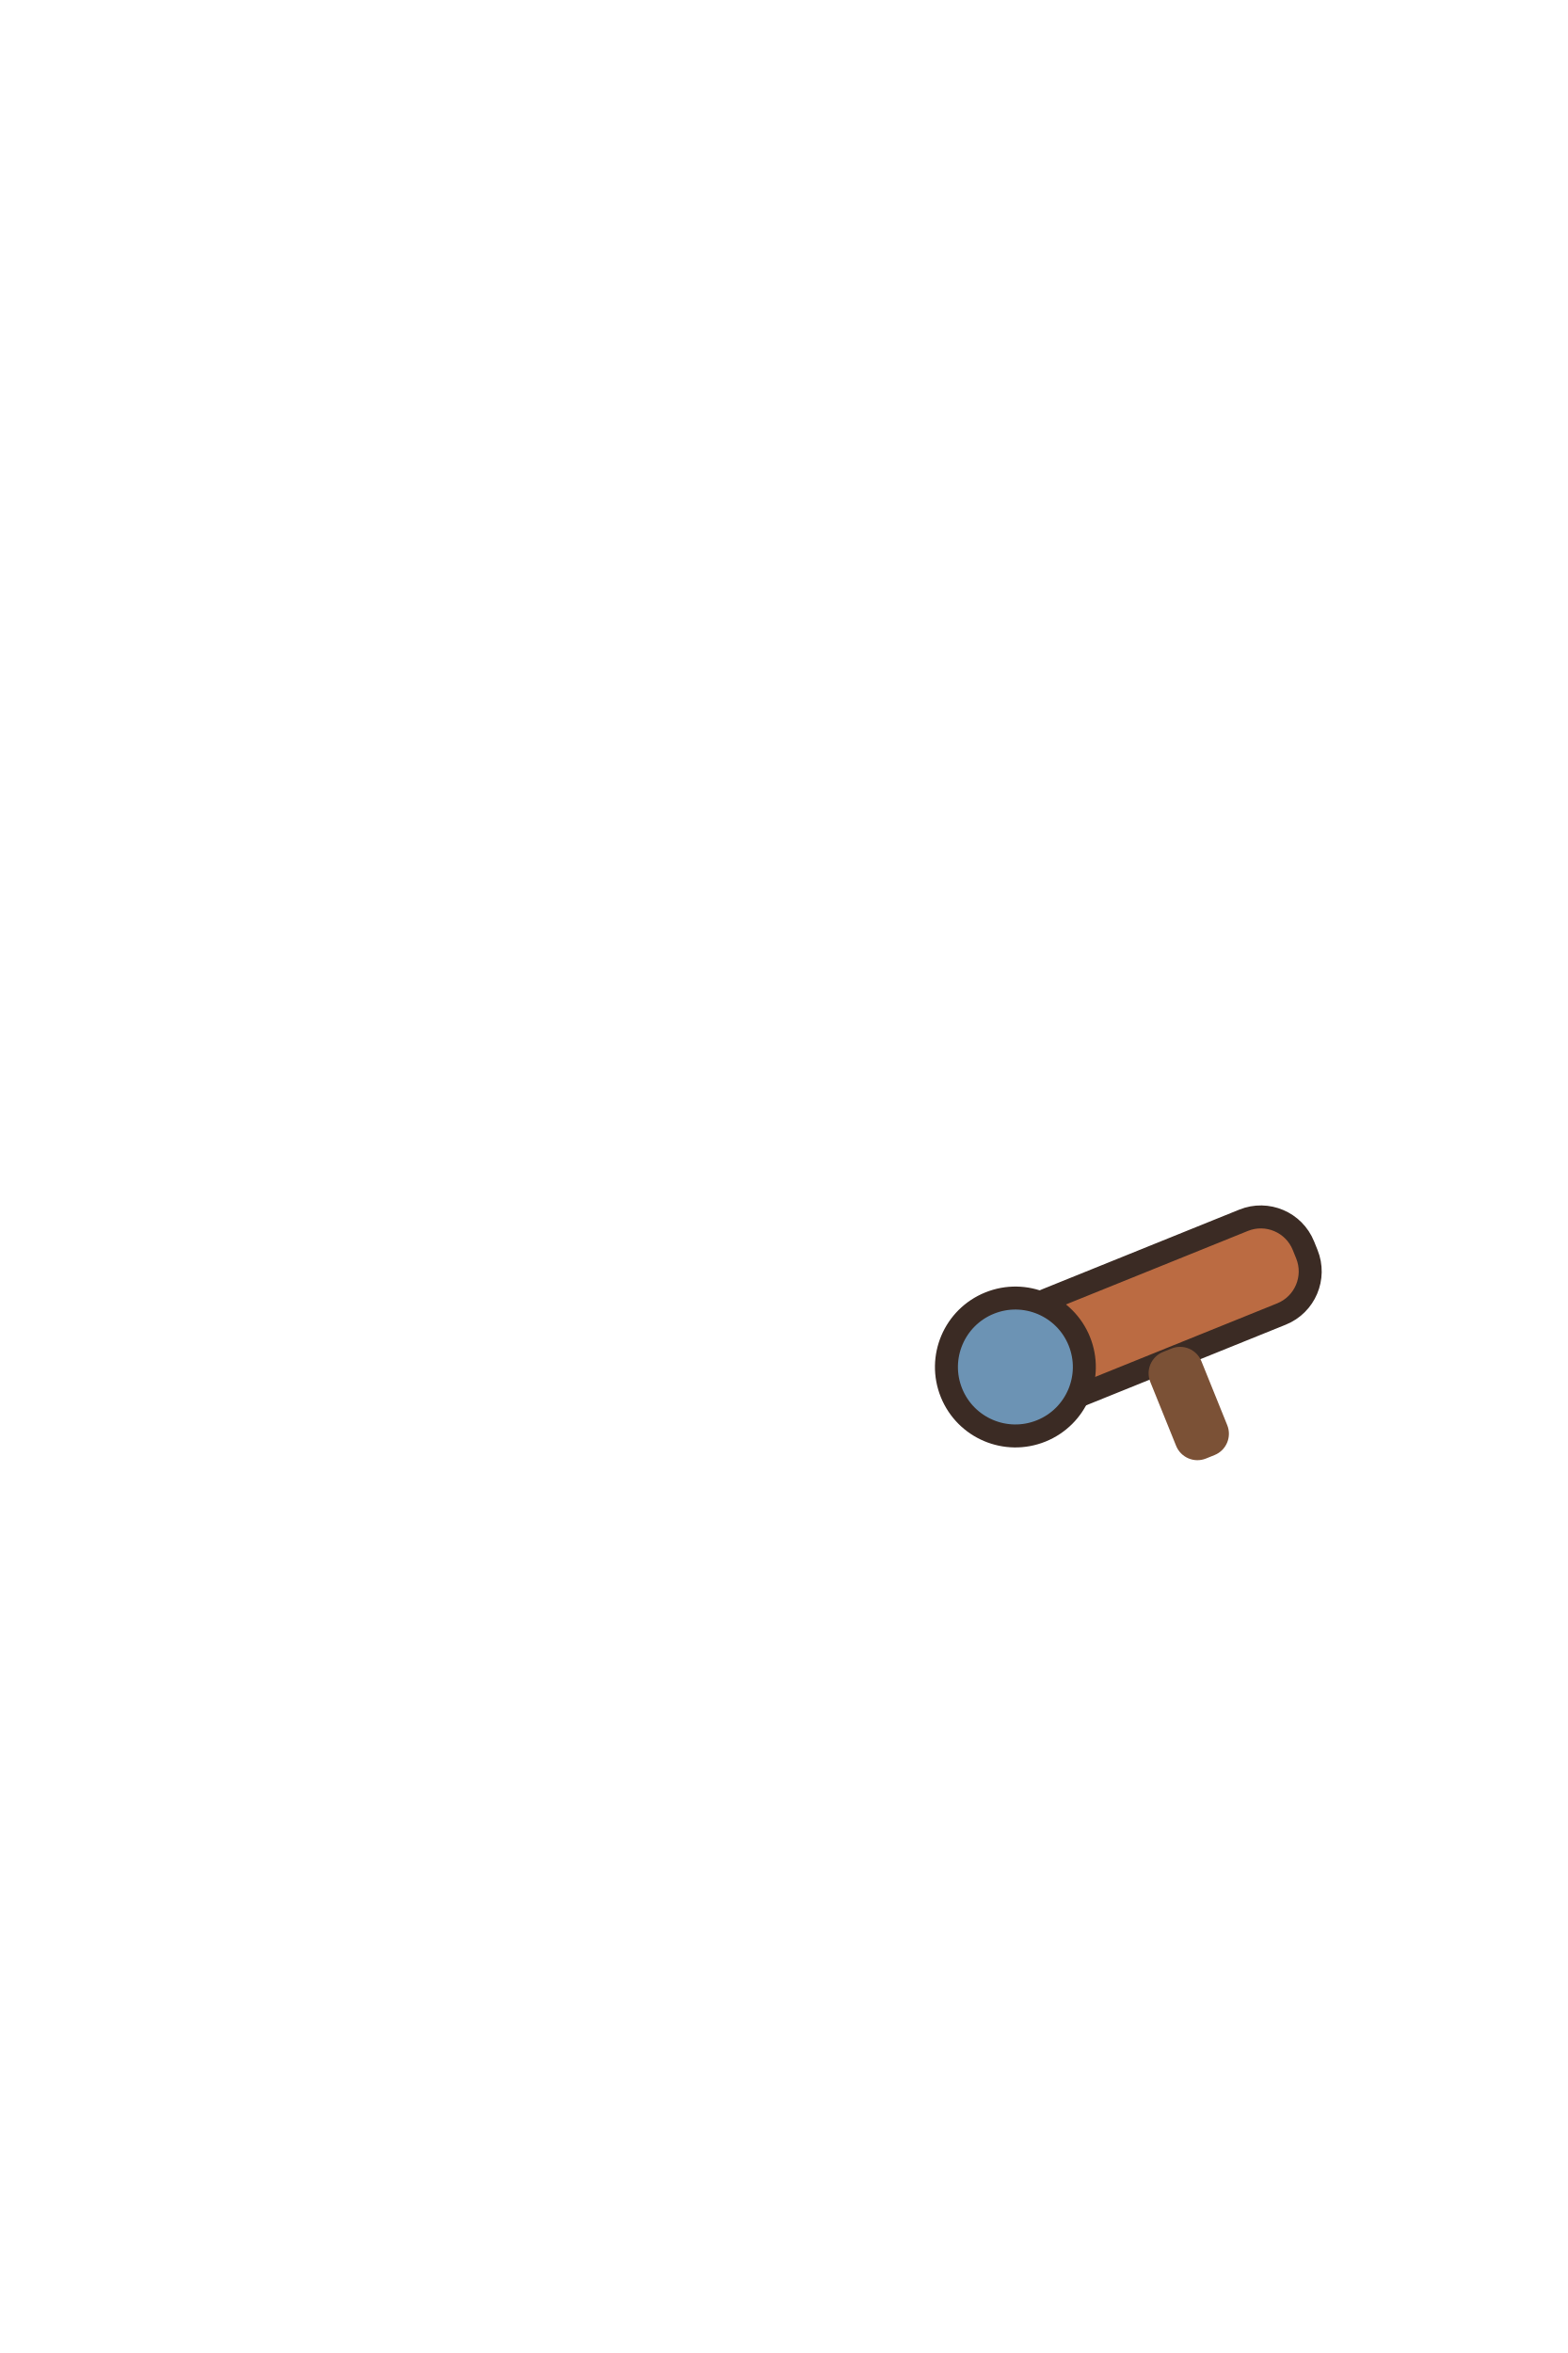
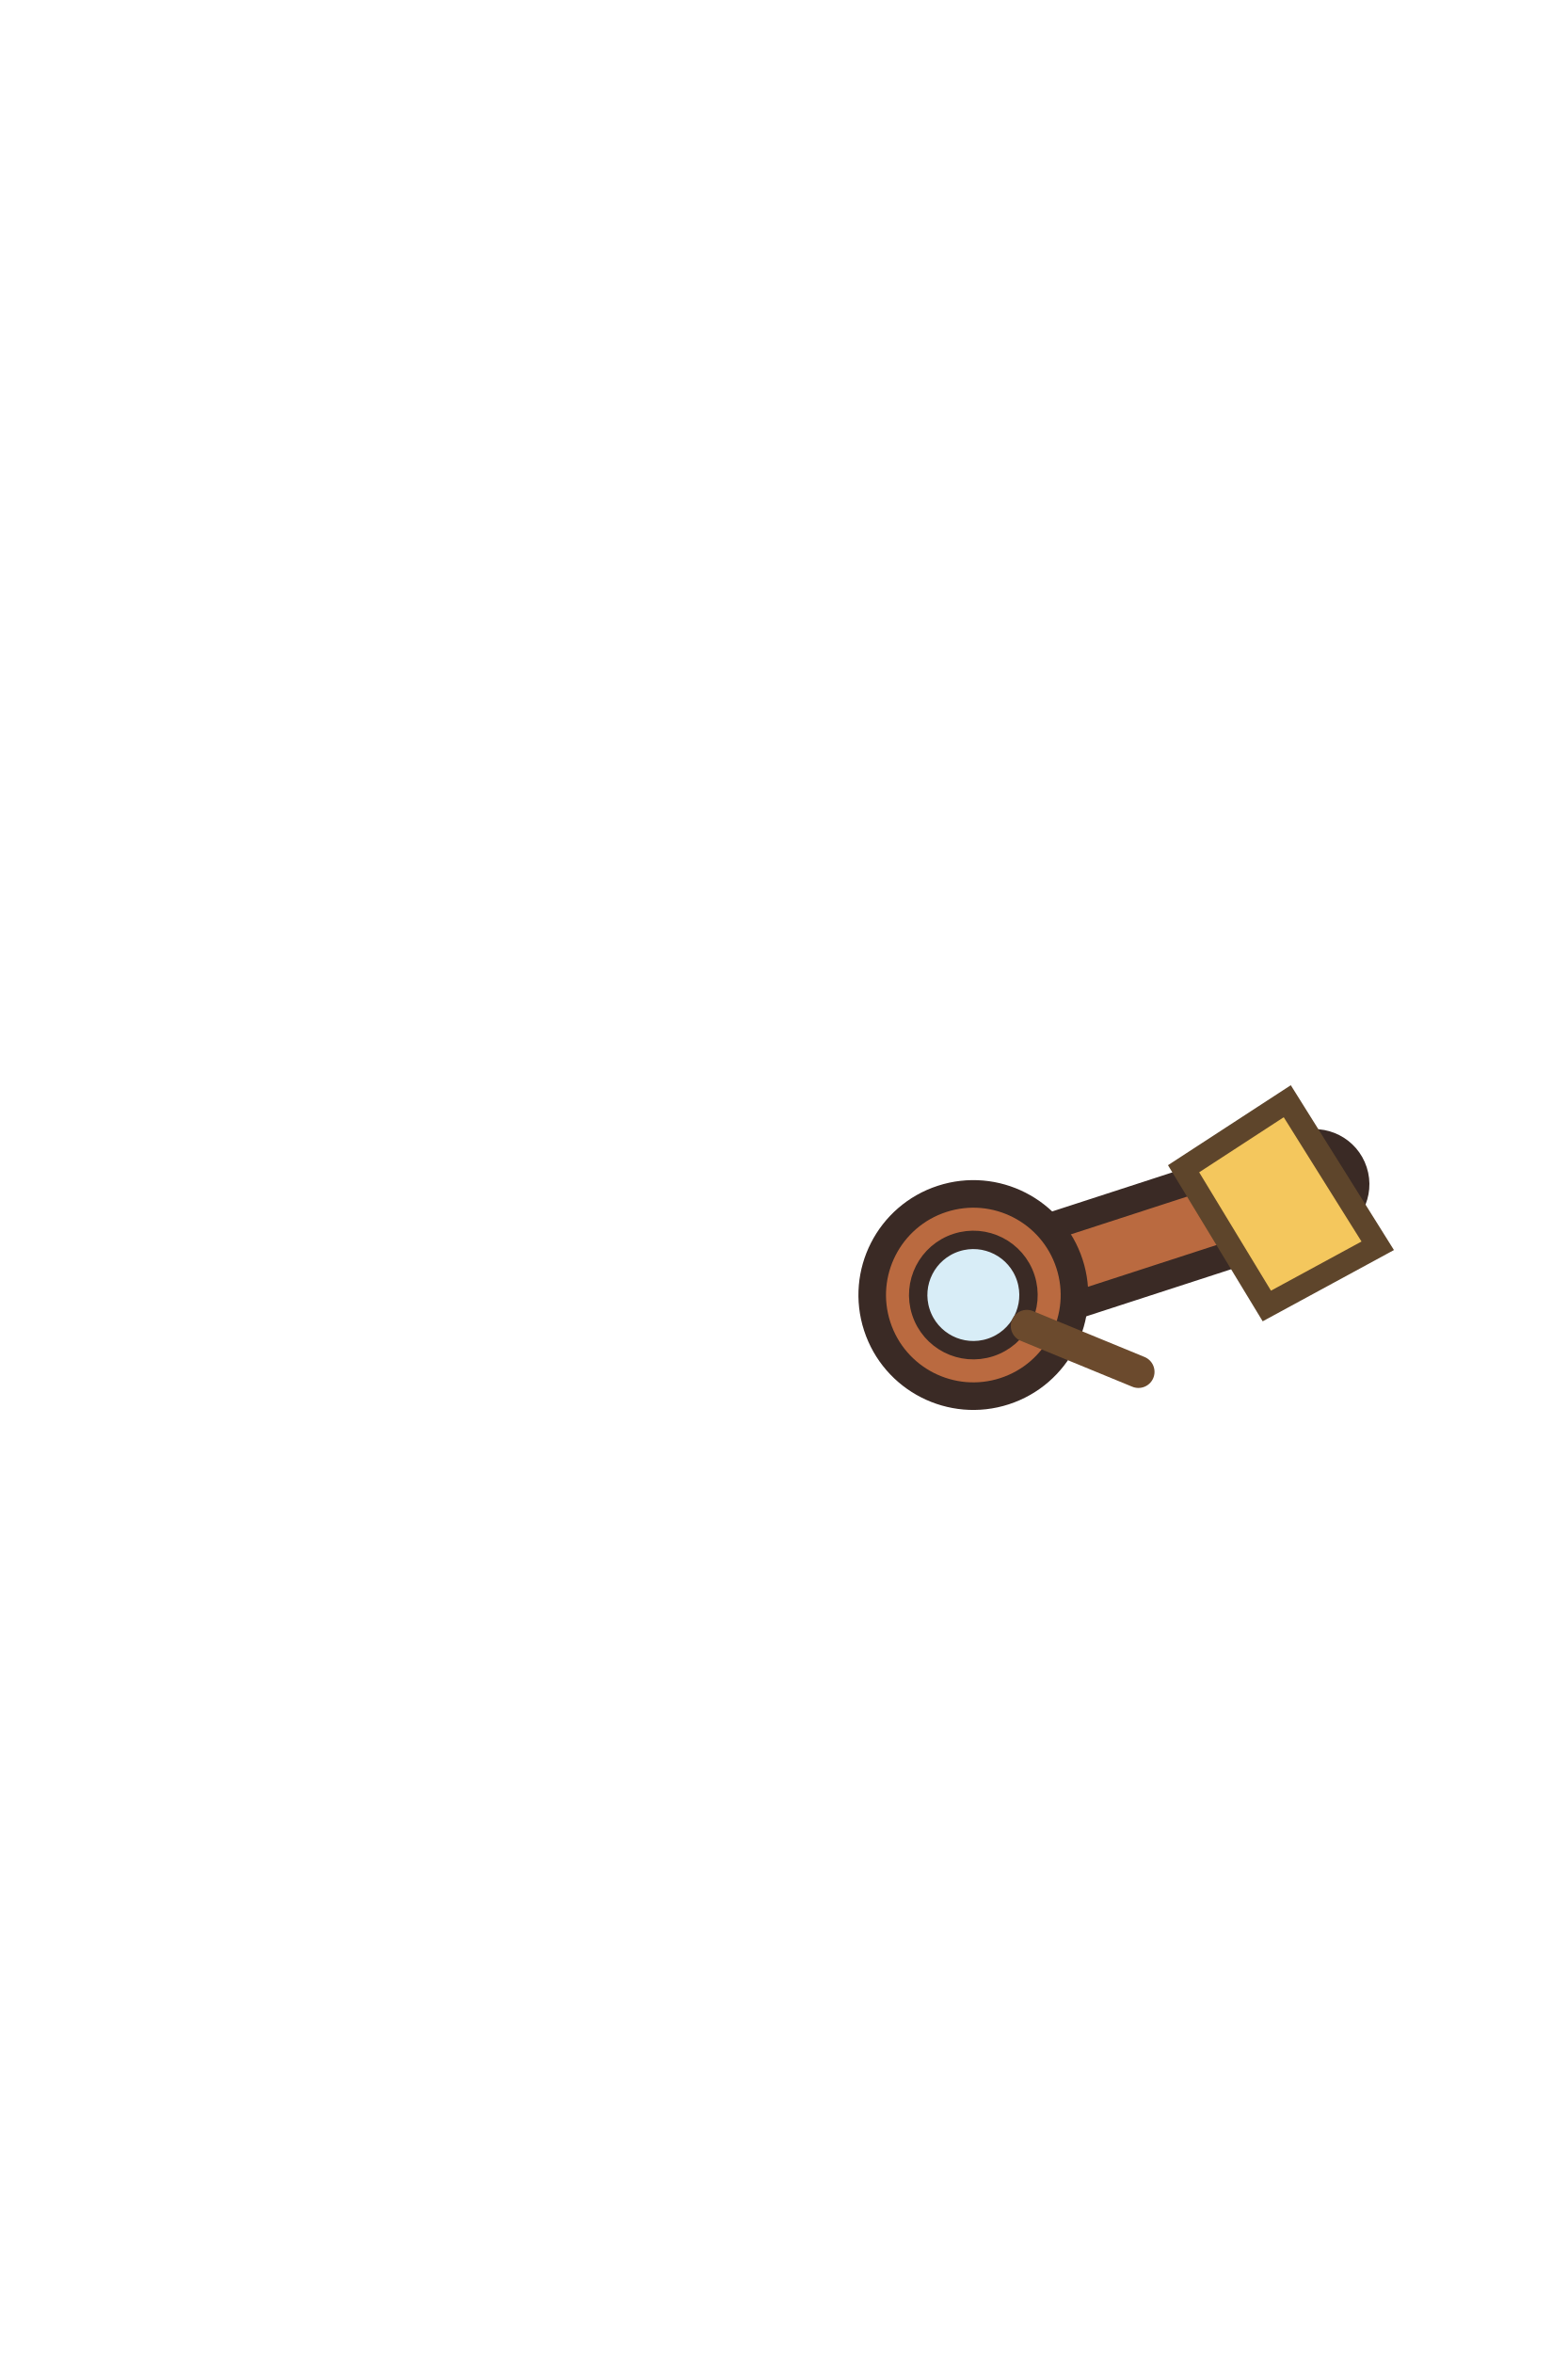
<svg xmlns="http://www.w3.org/2000/svg" viewBox="0 0 341 512">
-   <g>
-     <g transform="rotate(-22 236 300)">
-       <rect x="219" y="281" width="72" height="22" rx="10" fill="#bb6b42" stroke="#3b2b24" stroke-width="5" />
-       <circle cx="223" cy="292" r="15" fill="#6c93b4" stroke="#3b2b24" stroke-width="5" />
-       <rect x="249" y="301" width="12" height="25" rx="5" fill="#7b5136" />
-     </g>
+   <defs>
+     <linearGradient id="skin" x1="0" y1="0" x2="0" y2="1">
+       <stop stop-color="#ffd9bb" />
+       <stop offset="1" stop-color="#e9ad86" />
+     </linearGradient>
+     <linearGradient id="shirt" x1="0" y1="0" x2="1" y2="1">
+       <stop stop-color="#f7fbff" />
+       <stop offset="1" stop-color="#dbe8f3" />
+     </linearGradient>
+   </defs>
+   <g transform="rotate(-18 238 288)">
+     <rect x="210" y="265" width="92" height="18" rx="9" fill="#ba6a40" stroke="#3a2a25" stroke-width="6" />
+     <circle cx="215" cy="274" r="22" fill="#ba6a40" stroke="#3a2a25" stroke-width="6" />
+     <circle cx="215" cy="274" r="12" fill="#d8edf7" stroke="#3a2a25" stroke-width="4" />
+     <path d="M267 262 L293 255 L302 291 L275 296Z" fill="#f4c75d" stroke="#5e452b" stroke-width="5" />
+     <path d="M224 284 L244 301" stroke="#6b4a2d" stroke-width="7" stroke-linecap="round" />
  </g>
</svg>
